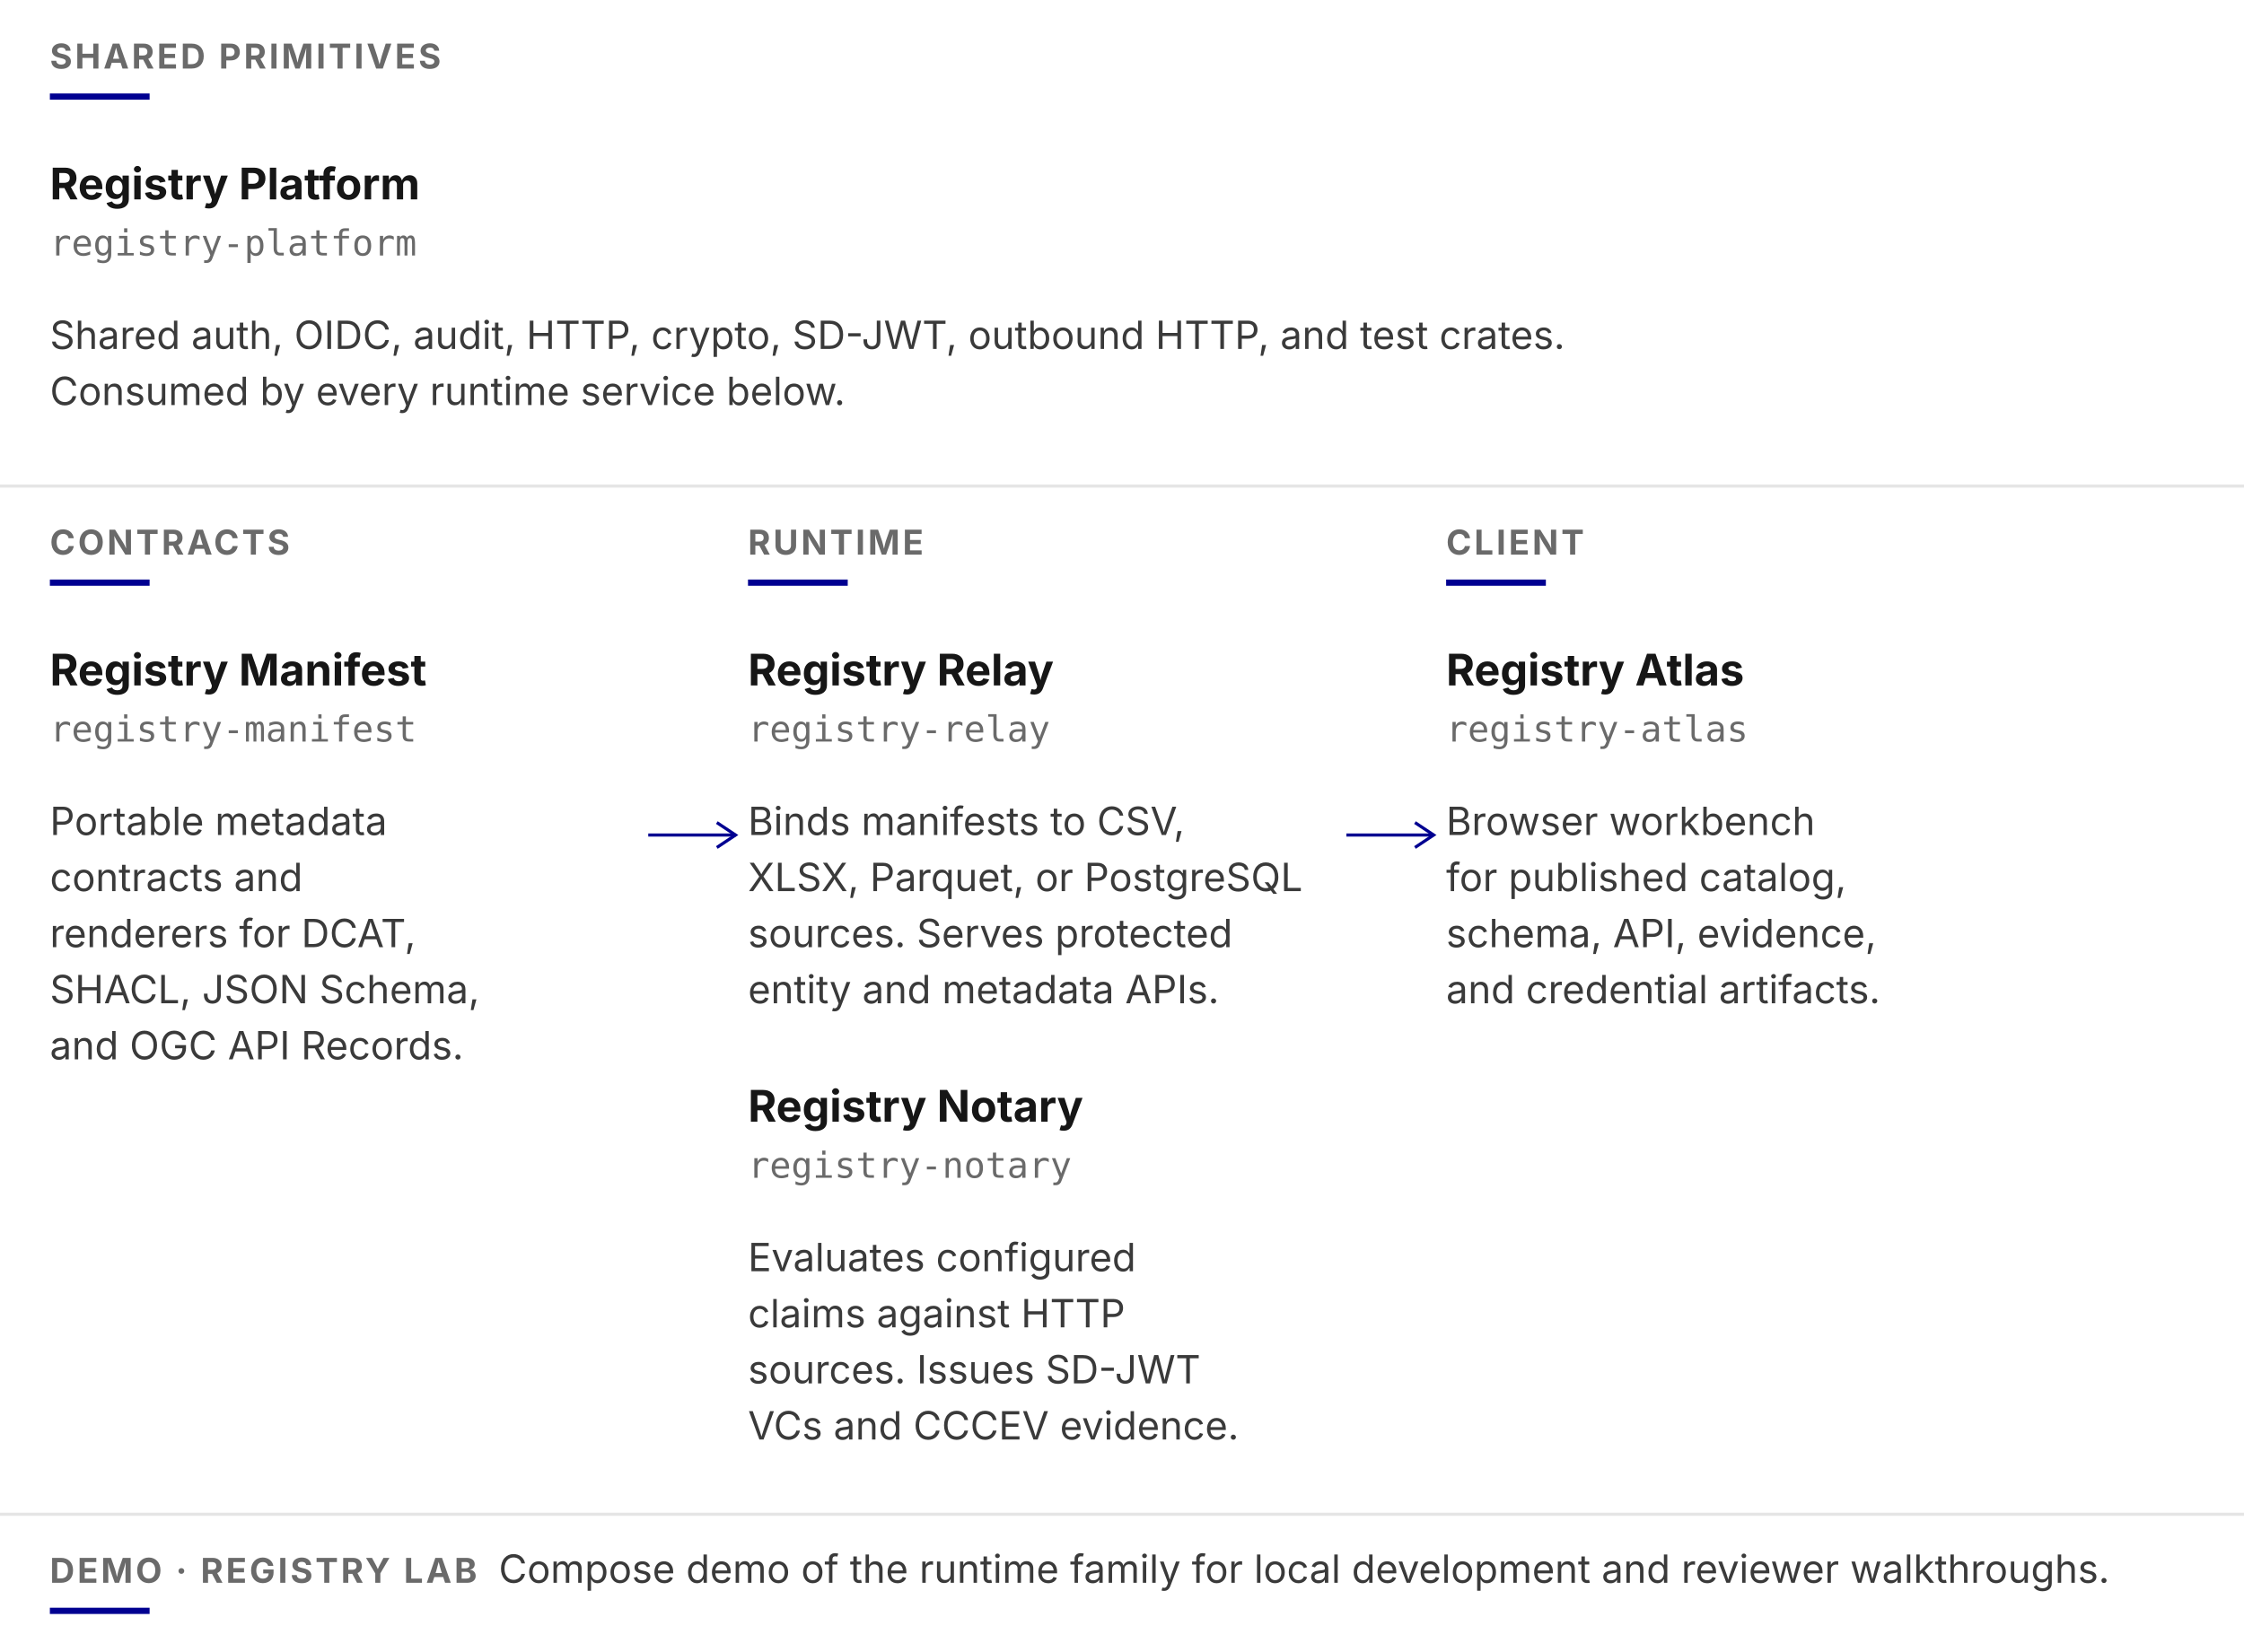
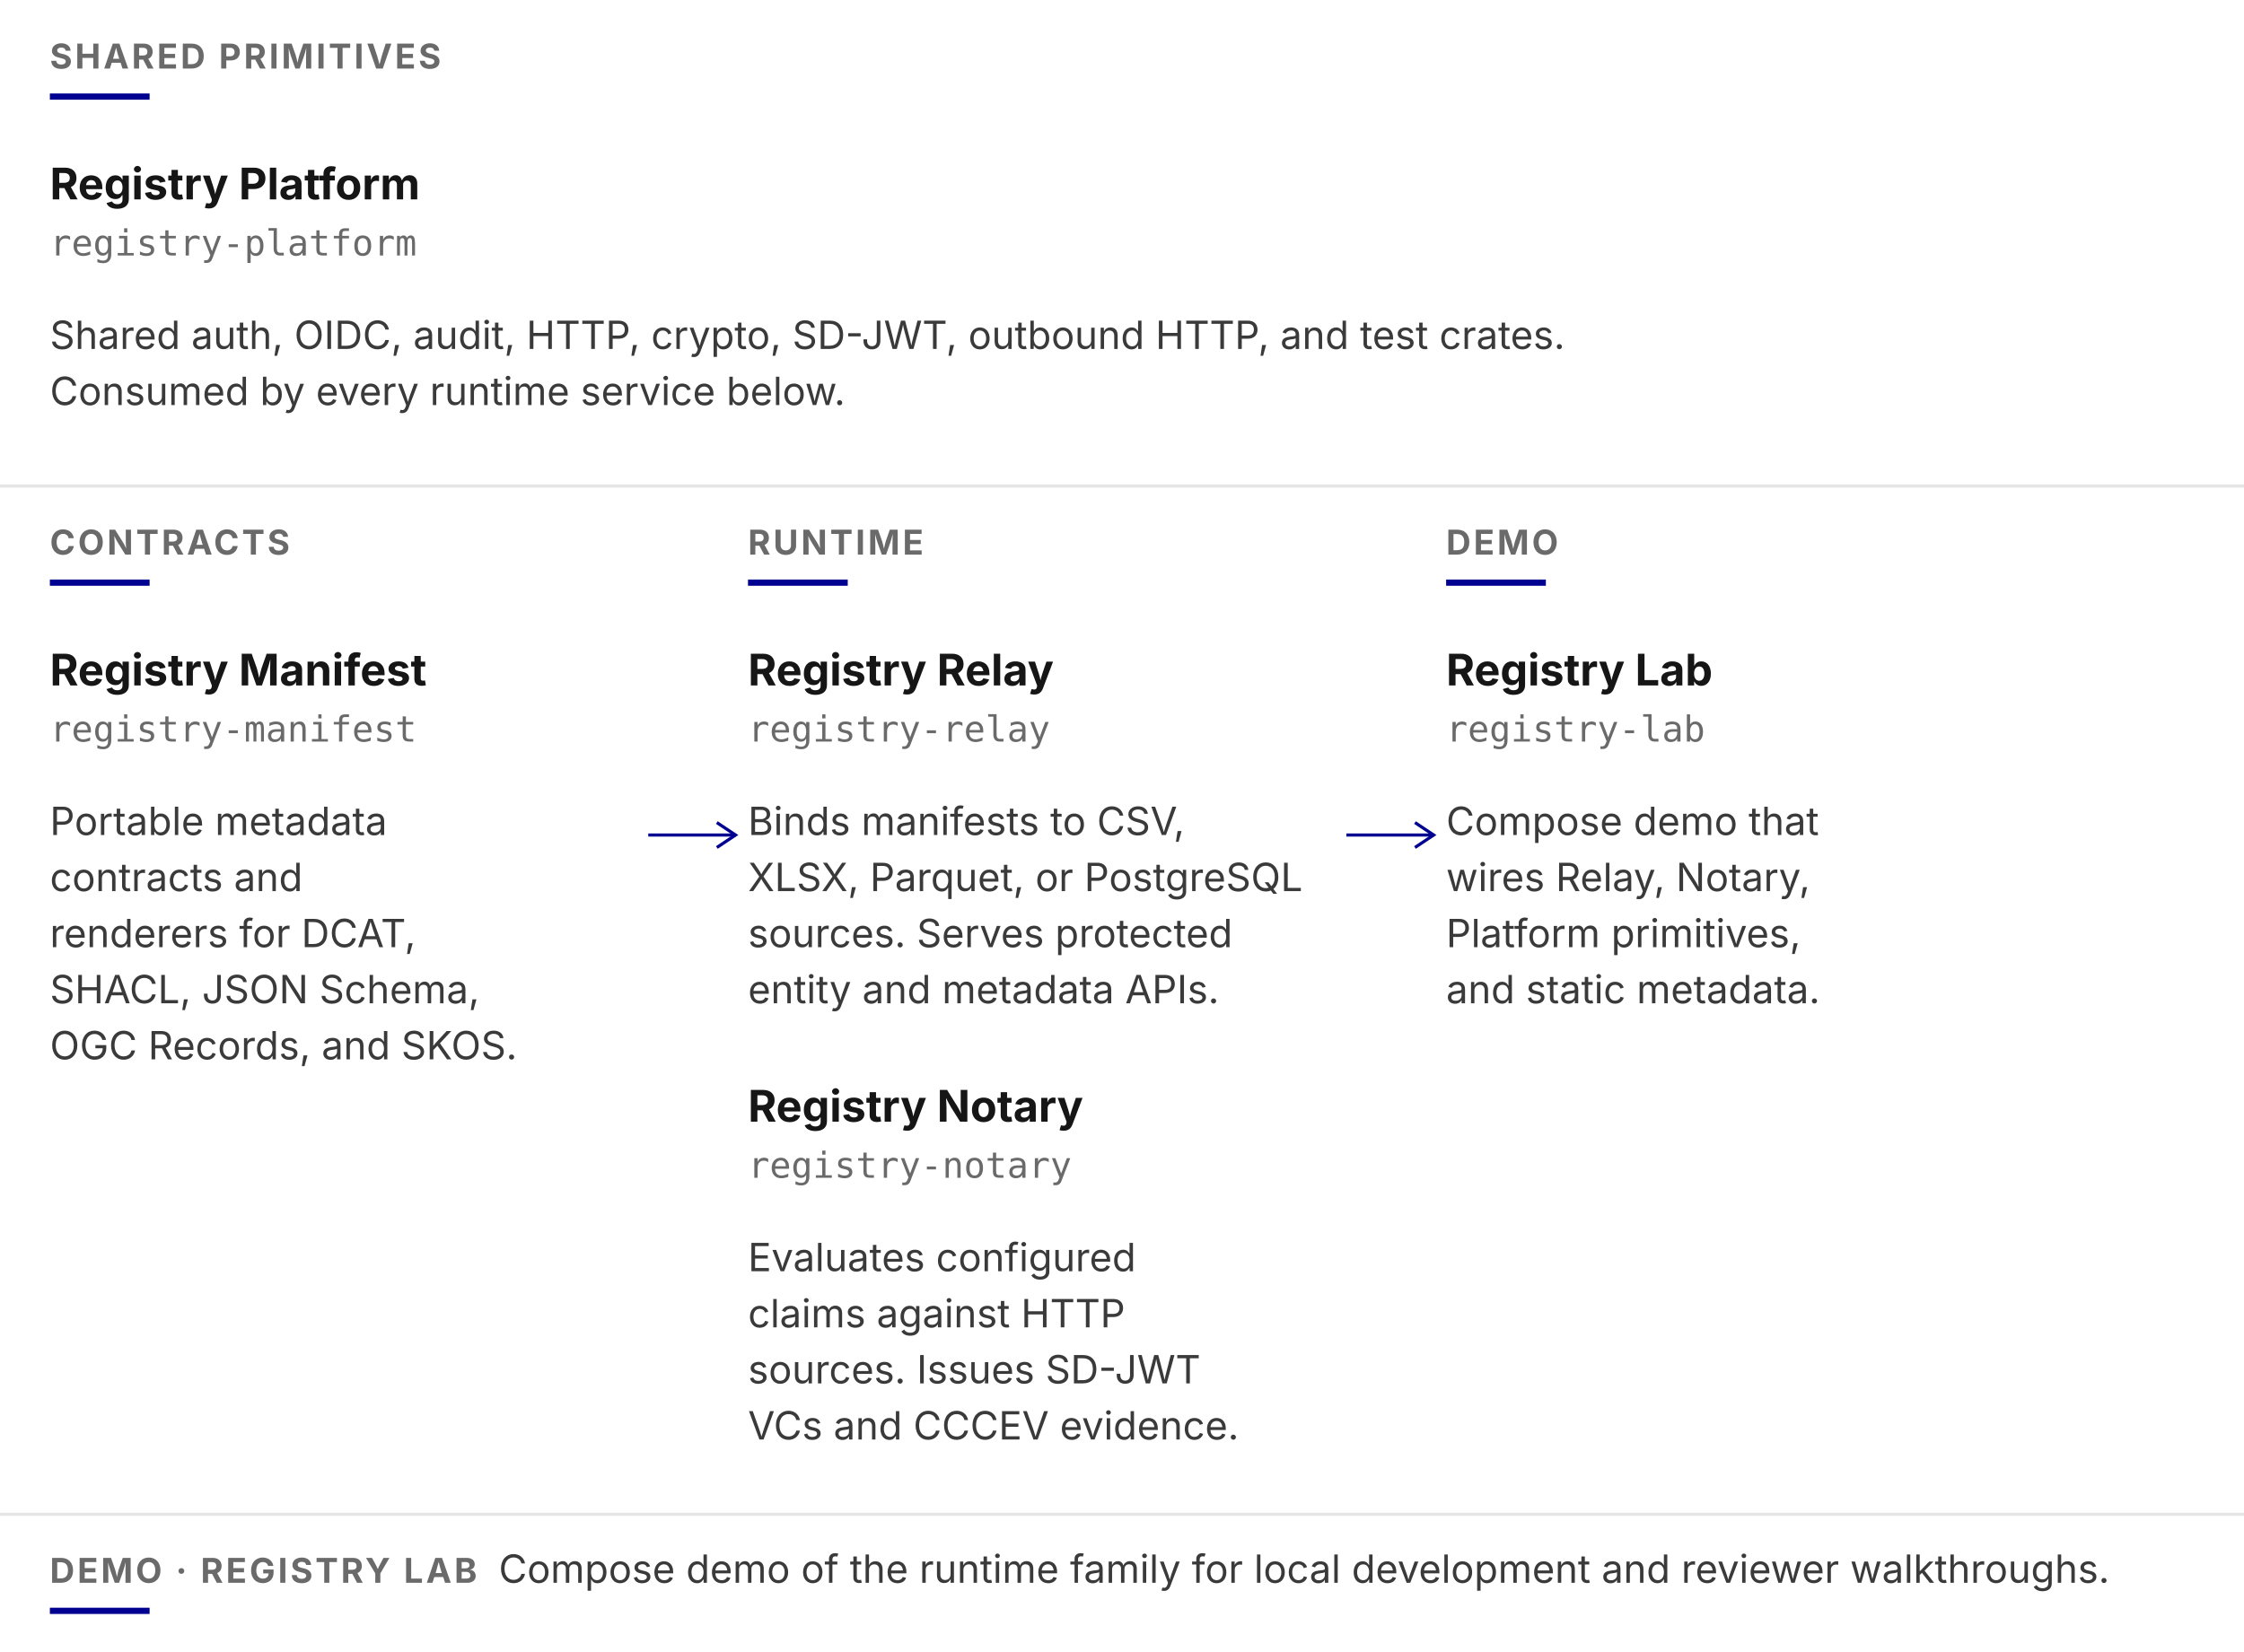
<svg xmlns="http://www.w3.org/2000/svg" viewBox="0 0 720 530" role="img" font-family="'Public Sans', system-ui, -apple-system, BlinkMacSystemFont, sans-serif" text-rendering="geometricPrecision">
  <text x="16" y="22" fill="#6a6a6a" font-size="11" font-weight="700" letter-spacing="0.08em">SHARED PRIMITIVES</text>
  <rect x="16" y="30" width="32" height="2" fill="#000091" />
  <text x="16" y="64" fill="#161616" font-size="14" font-weight="700">Registry Platform</text>
  <text x="16" y="82" fill="#6a6a6a" font-size="11.5" font-family="'IBM Plex Mono', ui-monospace, SFMono-Regular, monospace">registry-platform</text>
  <g fill="#3a3a3a" font-size="12.5">
    <text x="16" y="112">Shared auth, OIDC, audit, HTTP, crypto, SD-JWT, outbound HTTP, and test crates.</text>
    <text x="16" y="130">Consumed by every runtime service below.</text>
  </g>
  <line x1="0" y1="156" x2="720" y2="156" stroke="#e5e5e5" stroke-width="1" />
  <g fill="#6a6a6a" font-size="11" font-weight="700" letter-spacing="0.08em">
    <text x="16" y="178">CONTRACTS</text>
    <text x="240" y="178">RUNTIME</text>
-     <text x="464" y="178">CLIENT</text>
+     <text x="464" y="178">DEMO</text>
  </g>
  <g fill="#000091">
    <rect x="16" y="186" width="32" height="2" />
    <rect x="240" y="186" width="32" height="2" />
    <rect x="464" y="186" width="32" height="2" />
  </g>
  <text x="16" y="220" fill="#161616" font-size="14" font-weight="700">Registry Manifest</text>
  <text x="16" y="238" fill="#6a6a6a" font-size="11.5" font-family="'IBM Plex Mono', ui-monospace, SFMono-Regular, monospace">registry-manifest</text>
  <g fill="#3a3a3a" font-size="12.5">
    <text x="16" y="268">Portable metadata</text>
    <text x="16" y="286">contracts and</text>
    <text x="16" y="304">renderers for DCAT,</text>
    <text x="16" y="322">SHACL, JSON Schema,</text>
-     <text x="16" y="340">and OGC API Records.</text>
+     <text x="16" y="340">OGC Records, and SKOS.</text>
  </g>
  <g stroke="#000091" stroke-width="1" fill="none">
    <line x1="208" y1="268" x2="236" y2="268" />
    <polyline points="230,264 236,268 230,272" />
  </g>
  <text x="240" y="220" fill="#161616" font-size="14" font-weight="700">Registry Relay</text>
  <text x="240" y="238" fill="#6a6a6a" font-size="11.5" font-family="'IBM Plex Mono', ui-monospace, SFMono-Regular, monospace">registry-relay</text>
  <g fill="#3a3a3a" font-size="12.5">
    <text x="240" y="268">Binds manifests to CSV,</text>
    <text x="240" y="286">XLSX, Parquet, or PostgreSQL</text>
    <text x="240" y="304">sources. Serves protected</text>
    <text x="240" y="322">entity and metadata APIs.</text>
  </g>
  <text x="240" y="360" fill="#161616" font-size="14" font-weight="700">Registry Notary</text>
  <text x="240" y="378" fill="#6a6a6a" font-size="11.5" font-family="'IBM Plex Mono', ui-monospace, SFMono-Regular, monospace">registry-notary</text>
  <g fill="#3a3a3a" font-size="12.5">
    <text x="240" y="408">Evaluates configured</text>
    <text x="240" y="426">claims against HTTP</text>
    <text x="240" y="444">sources. Issues SD-JWT</text>
    <text x="240" y="462">VCs and CCCEV evidence.</text>
  </g>
  <g stroke="#000091" stroke-width="1" fill="none">
    <line x1="432" y1="268" x2="460" y2="268" />
    <polyline points="454,264 460,268 454,272" />
  </g>
-   <text x="464" y="220" fill="#161616" font-size="14" font-weight="700">Registry Atlas</text>
-   <text x="464" y="238" fill="#6a6a6a" font-size="11.5" font-family="'IBM Plex Mono', ui-monospace, SFMono-Regular, monospace">registry-atlas</text>
+   <text x="464" y="220" fill="#161616" font-size="14" font-weight="700">Registry Lab</text>
+   <text x="464" y="238" fill="#6a6a6a" font-size="11.5" font-family="'IBM Plex Mono', ui-monospace, SFMono-Regular, monospace">registry-lab</text>
  <g fill="#3a3a3a" font-size="12.5">
-     <text x="464" y="268">Browser workbench</text>
-     <text x="464" y="286">for published catalog,</text>
-     <text x="464" y="304">schema, API, evidence,</text>
-     <text x="464" y="322">and credential artifacts.</text>
+     <text x="464" y="268">Compose demo that</text>
+     <text x="464" y="286">wires Relay, Notary,</text>
+     <text x="464" y="304">Platform primitives,</text>
+     <text x="464" y="322">and static metadata.</text>
  </g>
  <line x1="0" y1="486" x2="720" y2="486" stroke="#e5e5e5" stroke-width="1" />
  <text x="16" y="508" fill="#6a6a6a" font-size="11" font-weight="700" letter-spacing="0.08em">DEMO · REGISTRY LAB</text>
  <rect x="16" y="516" width="32" height="2" fill="#000091" />
  <g fill="#3a3a3a" font-size="12.5">
    <text x="160" y="508">Compose demo of the runtime family for local development and reviewer walkthroughs.</text>
  </g>
</svg>
